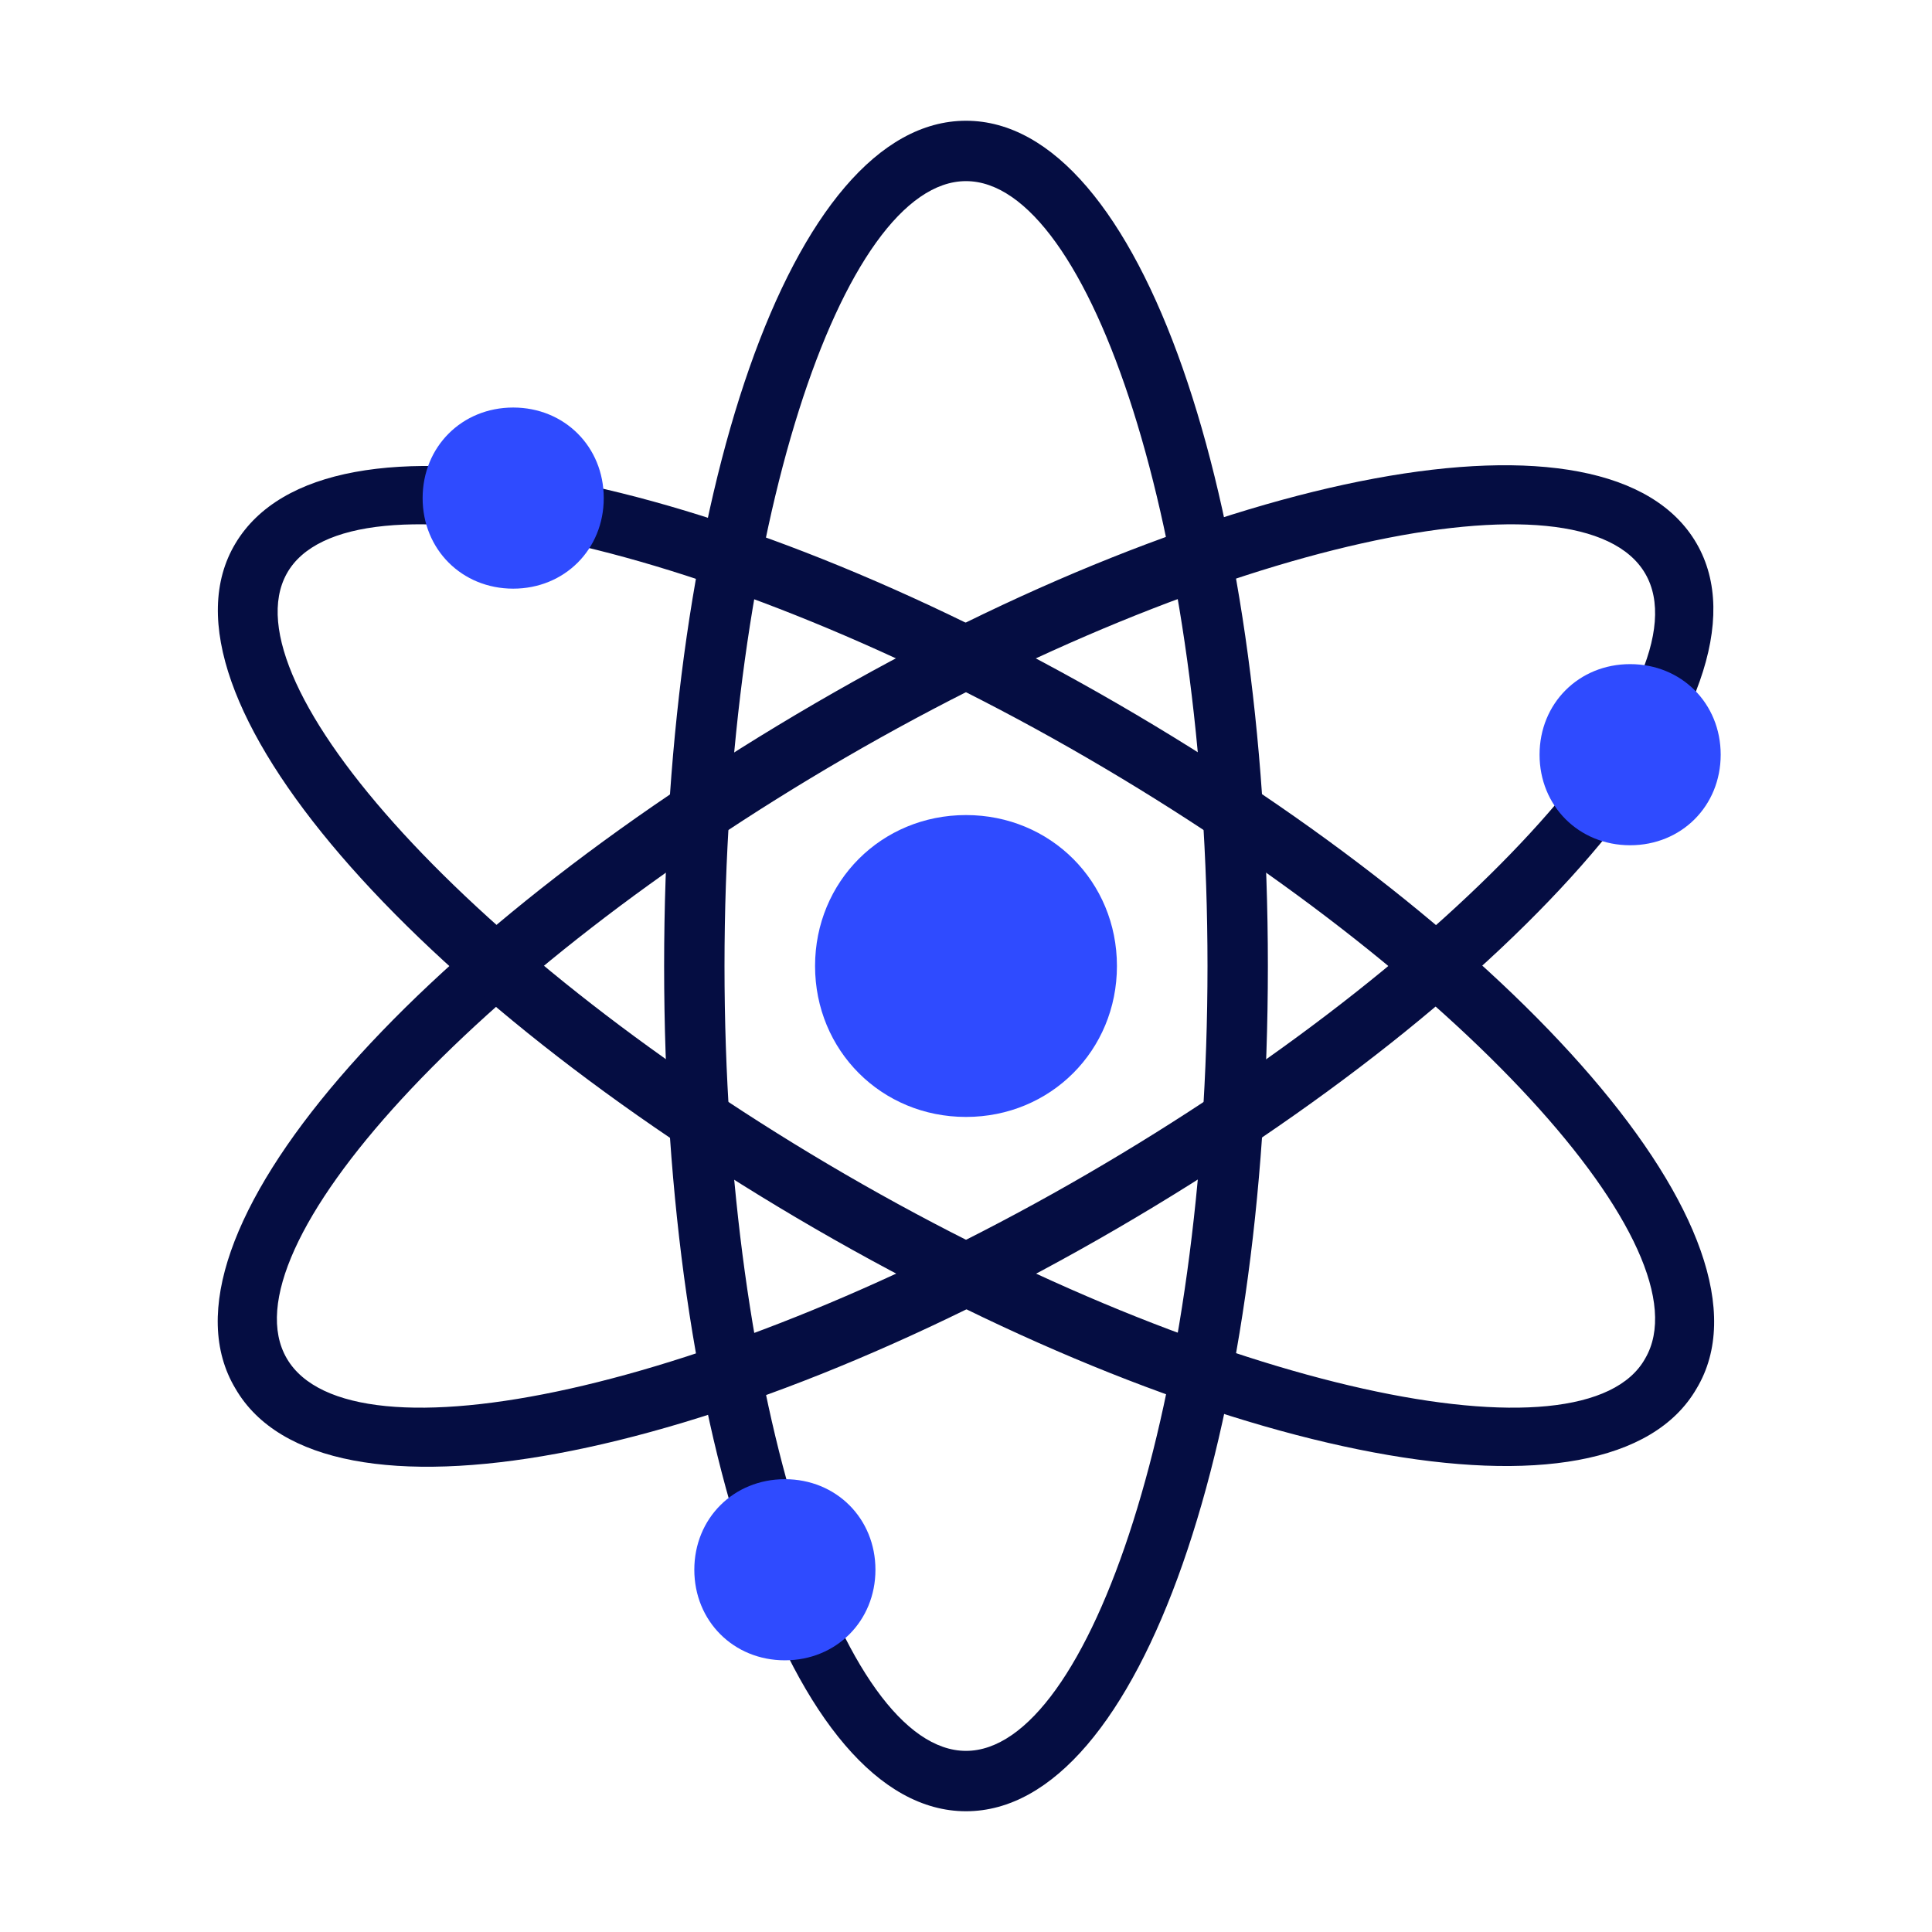
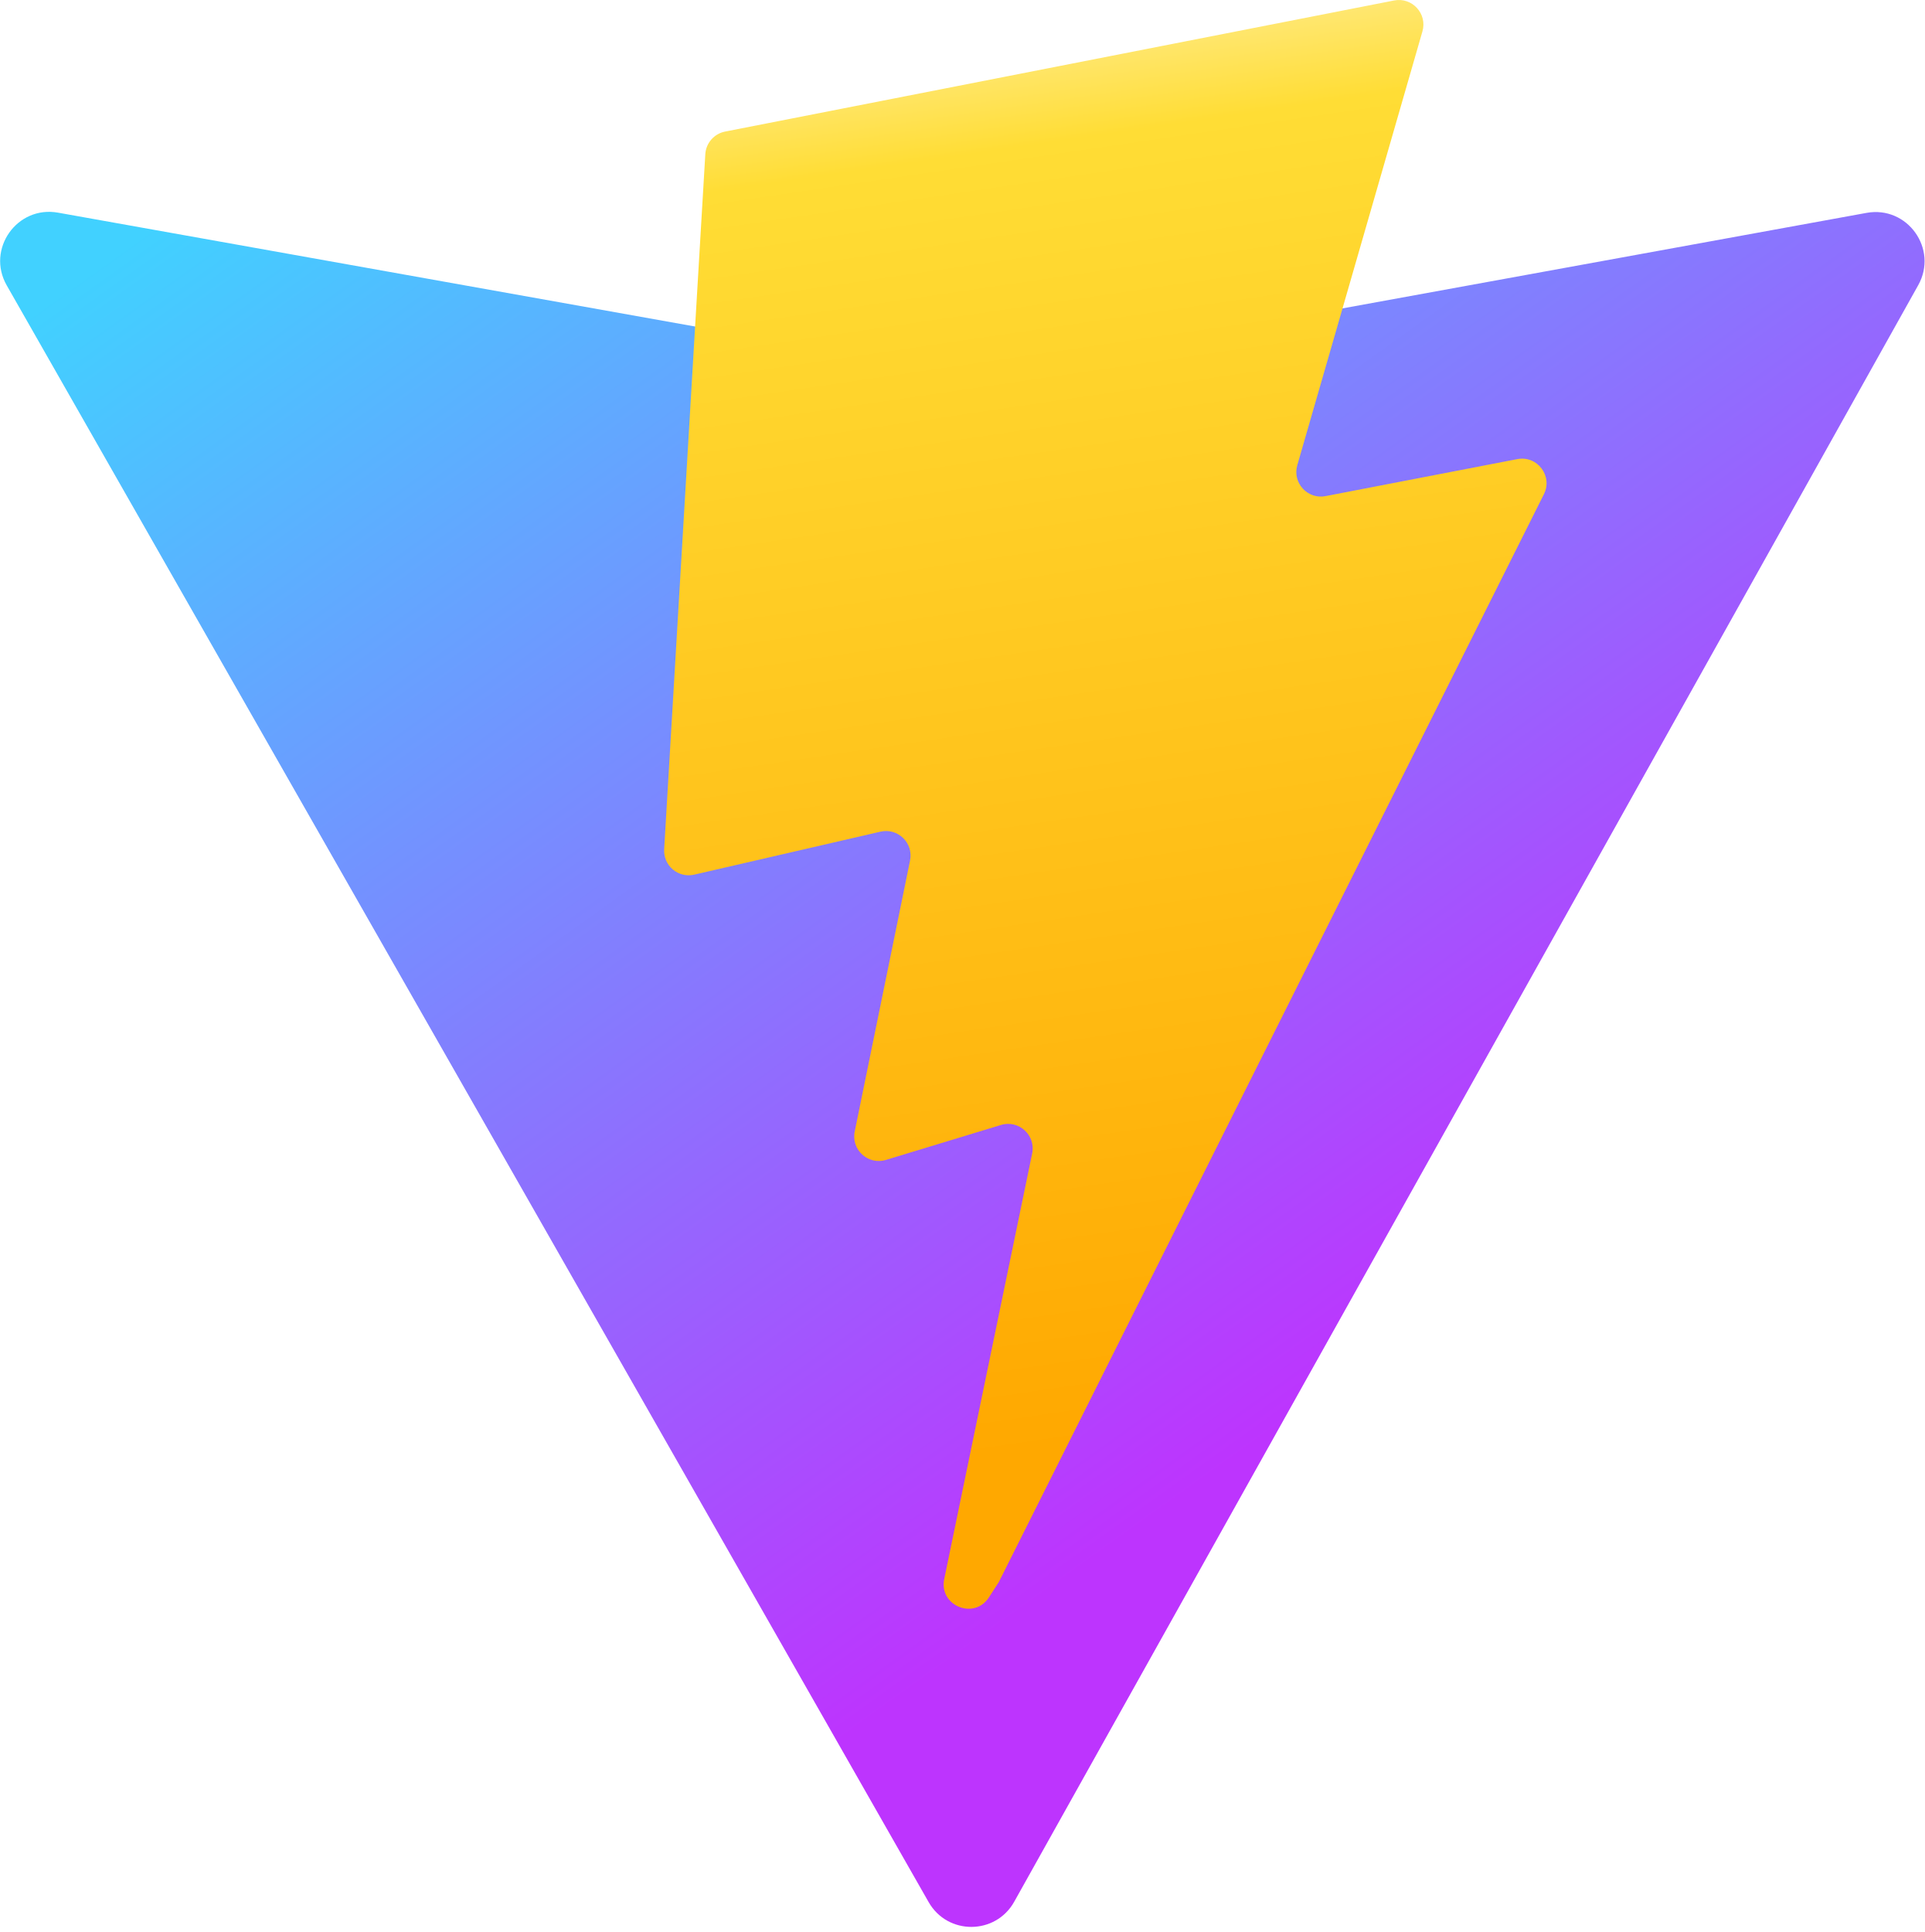
- <svg xmlns="http://www.w3.org/2000/svg" width="800px" height="800px" viewBox="0 0 1024 1024" class="icon" version="1.1">
-   <path d="M512 960c-92.8 0-160-200-160-448S419.2 64 512 64s160 200 160 448-67.2 448-160 448z m0-32c65.6 0 128-185.6 128-416S577.6 96 512 96s-128 185.6-128 416 62.4 416 128 416z" fill="#050D42" />
-   <path d="M124.8 736c-48-80 92.8-238.4 307.2-363.2S852.8 208 899.2 288 806.4 526.4 592 651.2 171.2 816 124.8 736z m27.2-16c33.6 57.6 225.6 17.6 424-97.6S905.6 361.6 872 304 646.4 286.4 448 401.6 118.4 662.4 152 720z" fill="#050D42" />
-   <path d="M899.2 736c-46.4 80-254.4 38.4-467.2-84.8S76.8 368 124.8 288s254.4-38.4 467.2 84.8S947.2 656 899.2 736z m-27.2-16c33.6-57.6-97.6-203.2-296-318.4S184 246.4 152 304 249.6 507.2 448 622.4s392 155.2 424 97.6z" fill="#050D42" />
-   <path d="M512 592c-44.8 0-80-35.2-80-80s35.2-80 80-80 80 35.2 80 80-35.2 80-80 80zM272 312c-27.2 0-48-20.8-48-48s20.8-48 48-48 48 20.8 48 48-20.8 48-48 48zM416 880c-27.2 0-48-20.8-48-48s20.8-48 48-48 48 20.8 48 48-20.8 48-48 48z m448-432c-27.2 0-48-20.8-48-48s20.8-48 48-48 48 20.8 48 48-20.8 48-48 48z" fill="#2F4BFF" />
+ <svg xmlns="http://www.w3.org/2000/svg" aria-hidden="true" role="img" class="iconify iconify--logos" width="31.88" height="32" preserveAspectRatio="xMidYMid meet" viewBox="0 0 256 257">
+   <defs>
+     <linearGradient id="IconifyId1813088fe1fbc01fb466" x1="-.828%" x2="57.636%" y1="7.652%" y2="78.411%">
+       <stop offset="0%" stop-color="#41D1FF" />
+       <stop offset="100%" stop-color="#BD34FE" />
+     </linearGradient>
+     <linearGradient id="IconifyId1813088fe1fbc01fb467" x1="43.376%" x2="50.316%" y1="2.242%" y2="89.03%">
+       <stop offset="0%" stop-color="#FFEA83" />
+       <stop offset="8.333%" stop-color="#FFDD35" />
+       <stop offset="100%" stop-color="#FFA800" />
+     </linearGradient>
+   </defs>
+   <path fill="url(#IconifyId1813088fe1fbc01fb466)" d="M255.153 37.938L134.897 252.976c-2.483 4.44-8.862 4.466-11.382.048L.875 37.958c-2.746-4.814 1.371-10.646 6.827-9.67l120.385 21.517a6.537 6.537 0 0 0 2.322-.004l117.867-21.483c5.438-.991 9.574 4.796 6.877 9.62Z" />
+   <path fill="url(#IconifyId1813088fe1fbc01fb467)" d="M185.432.063L96.44 17.501a3.268 3.268 0 0 0-2.634 3.014l-5.474 92.456a3.268 3.268 0 0 0 3.997 3.378l24.777-5.718c2.318-.535 4.413 1.507 3.936 3.838l-7.361 36.047c-.495 2.426 1.782 4.5 4.151 3.78l15.304-4.649c2.372-.72 4.652 1.36 4.15 3.788l-11.698 56.621c-.732 3.542 3.979 5.473 5.943 2.437l1.313-2.028l72.516-144.72c1.215-2.423-.88-5.186-3.54-4.672l-25.505 4.922c-2.396.462-4.435-1.77-3.759-4.114l16.646-57.705c.677-2.35-1.37-4.583-3.769-4.113Z" />
</svg>
